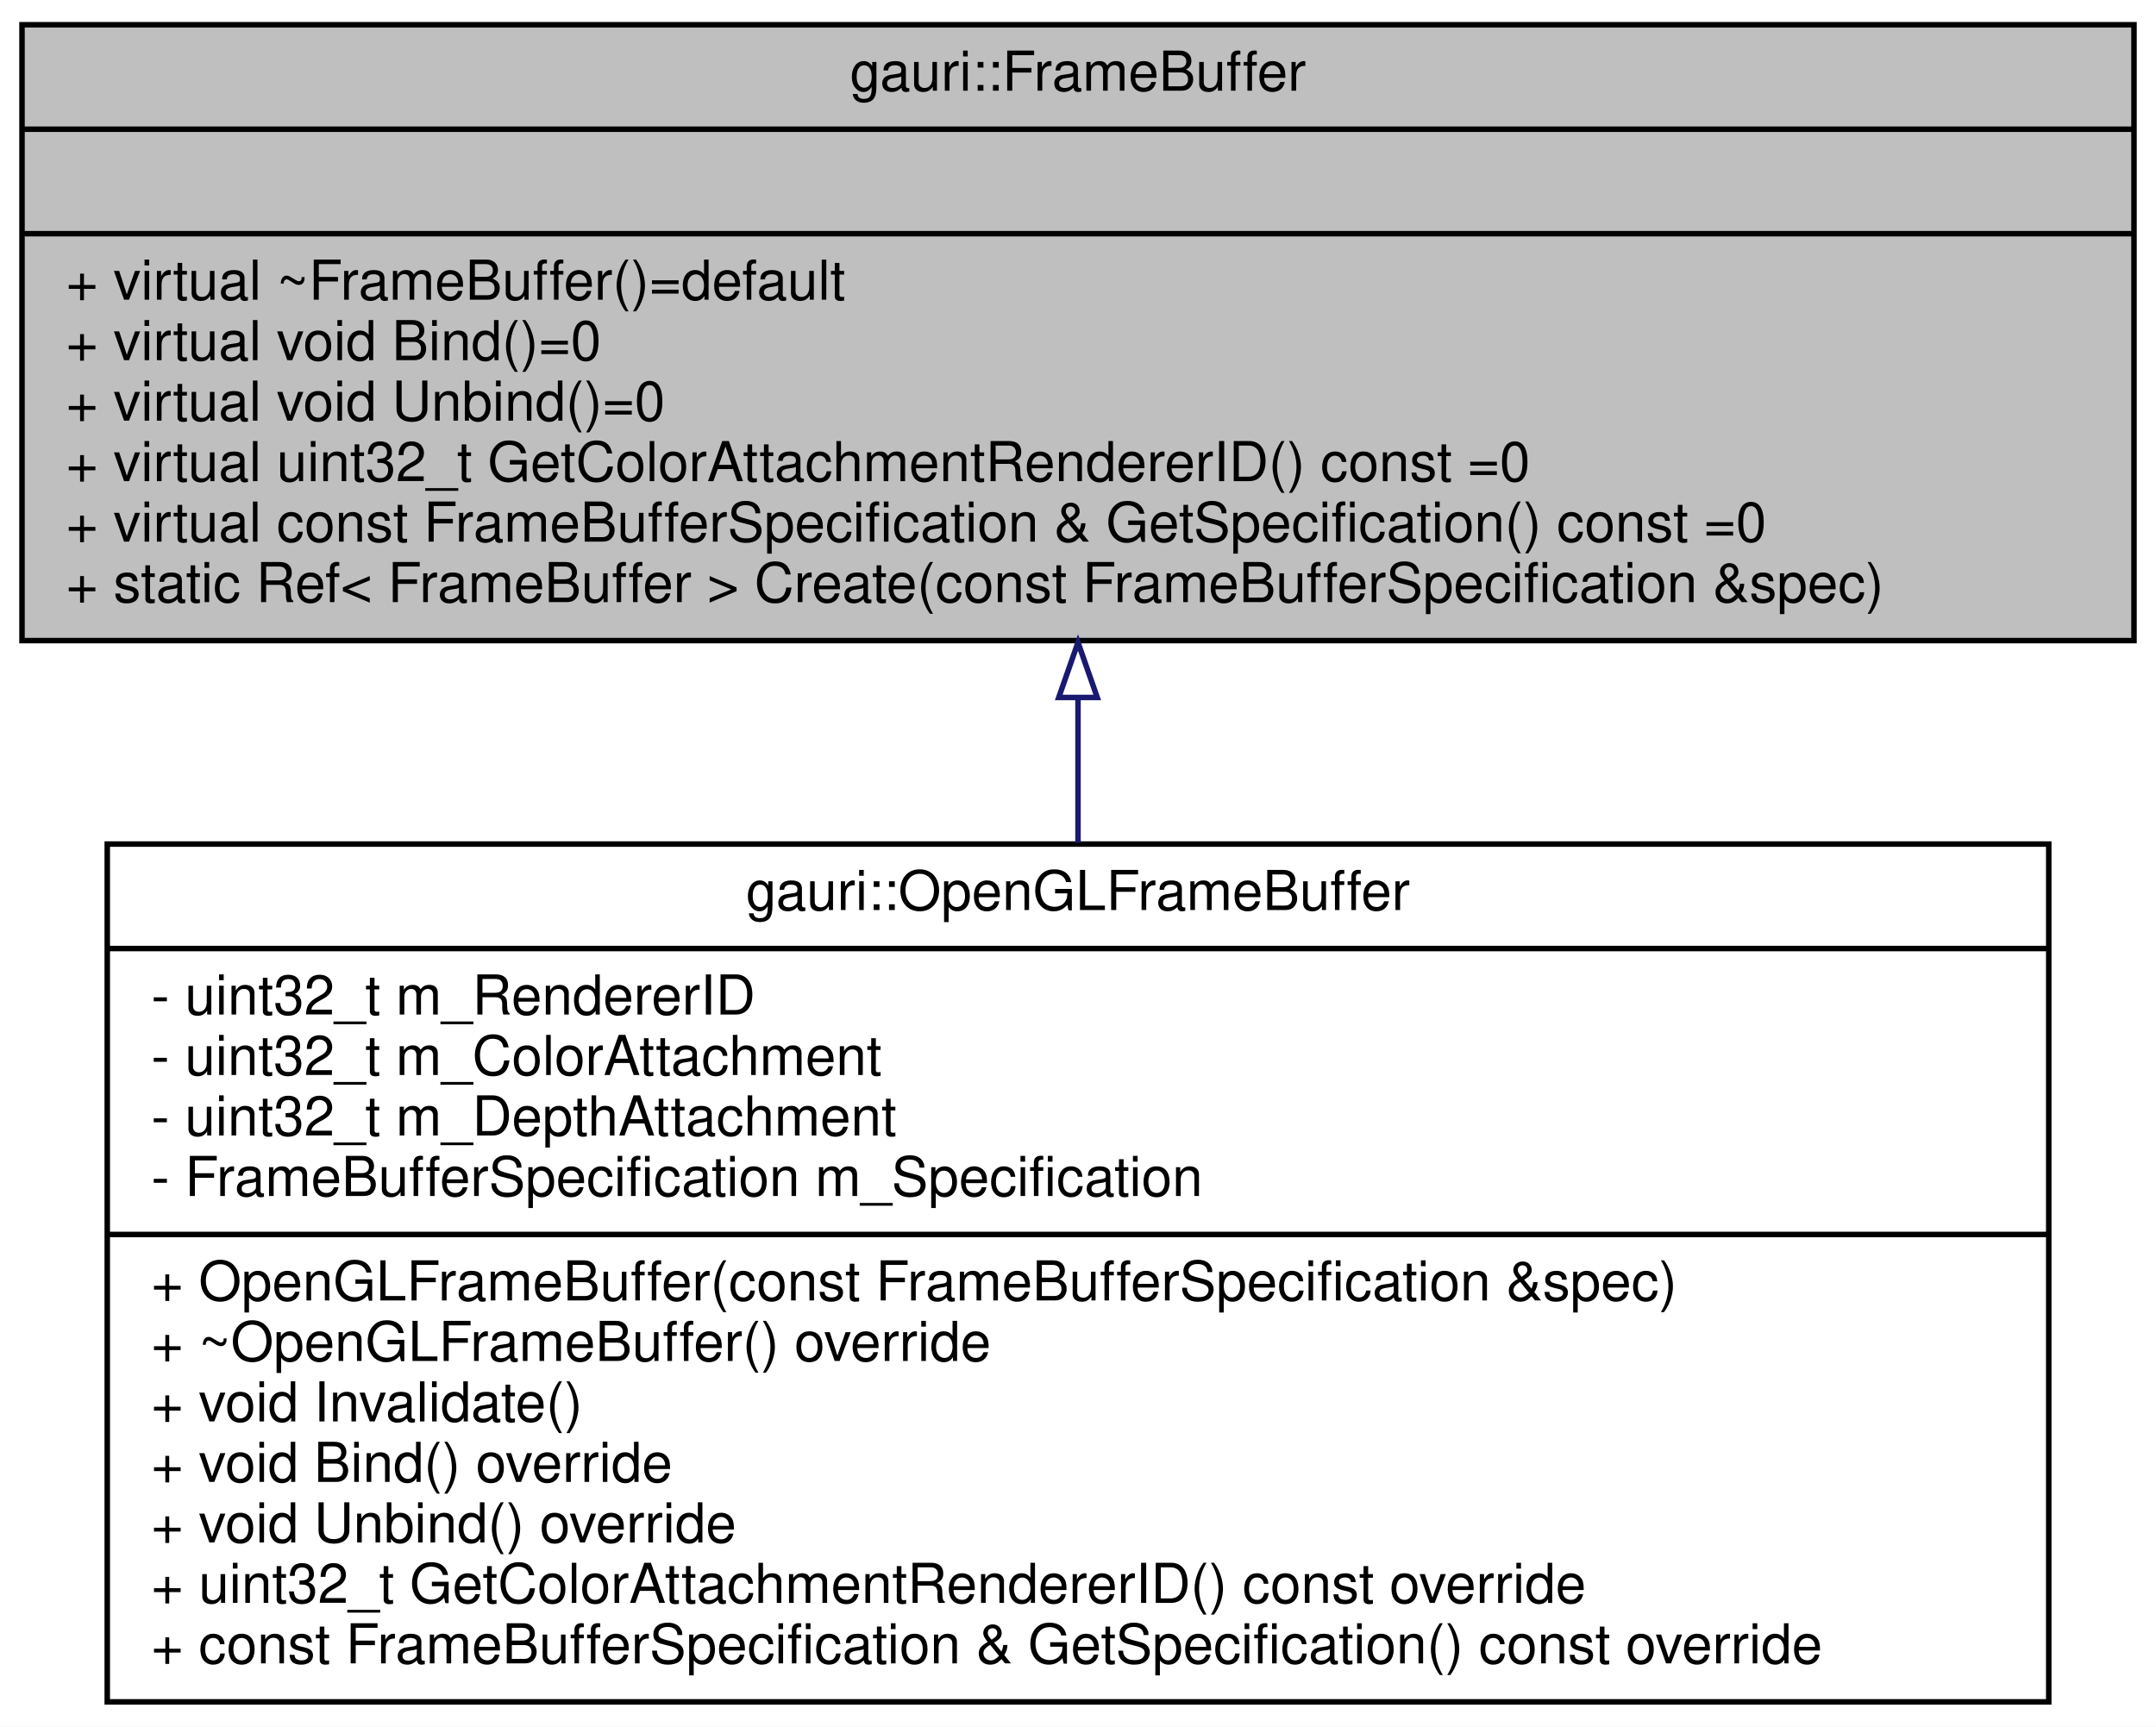
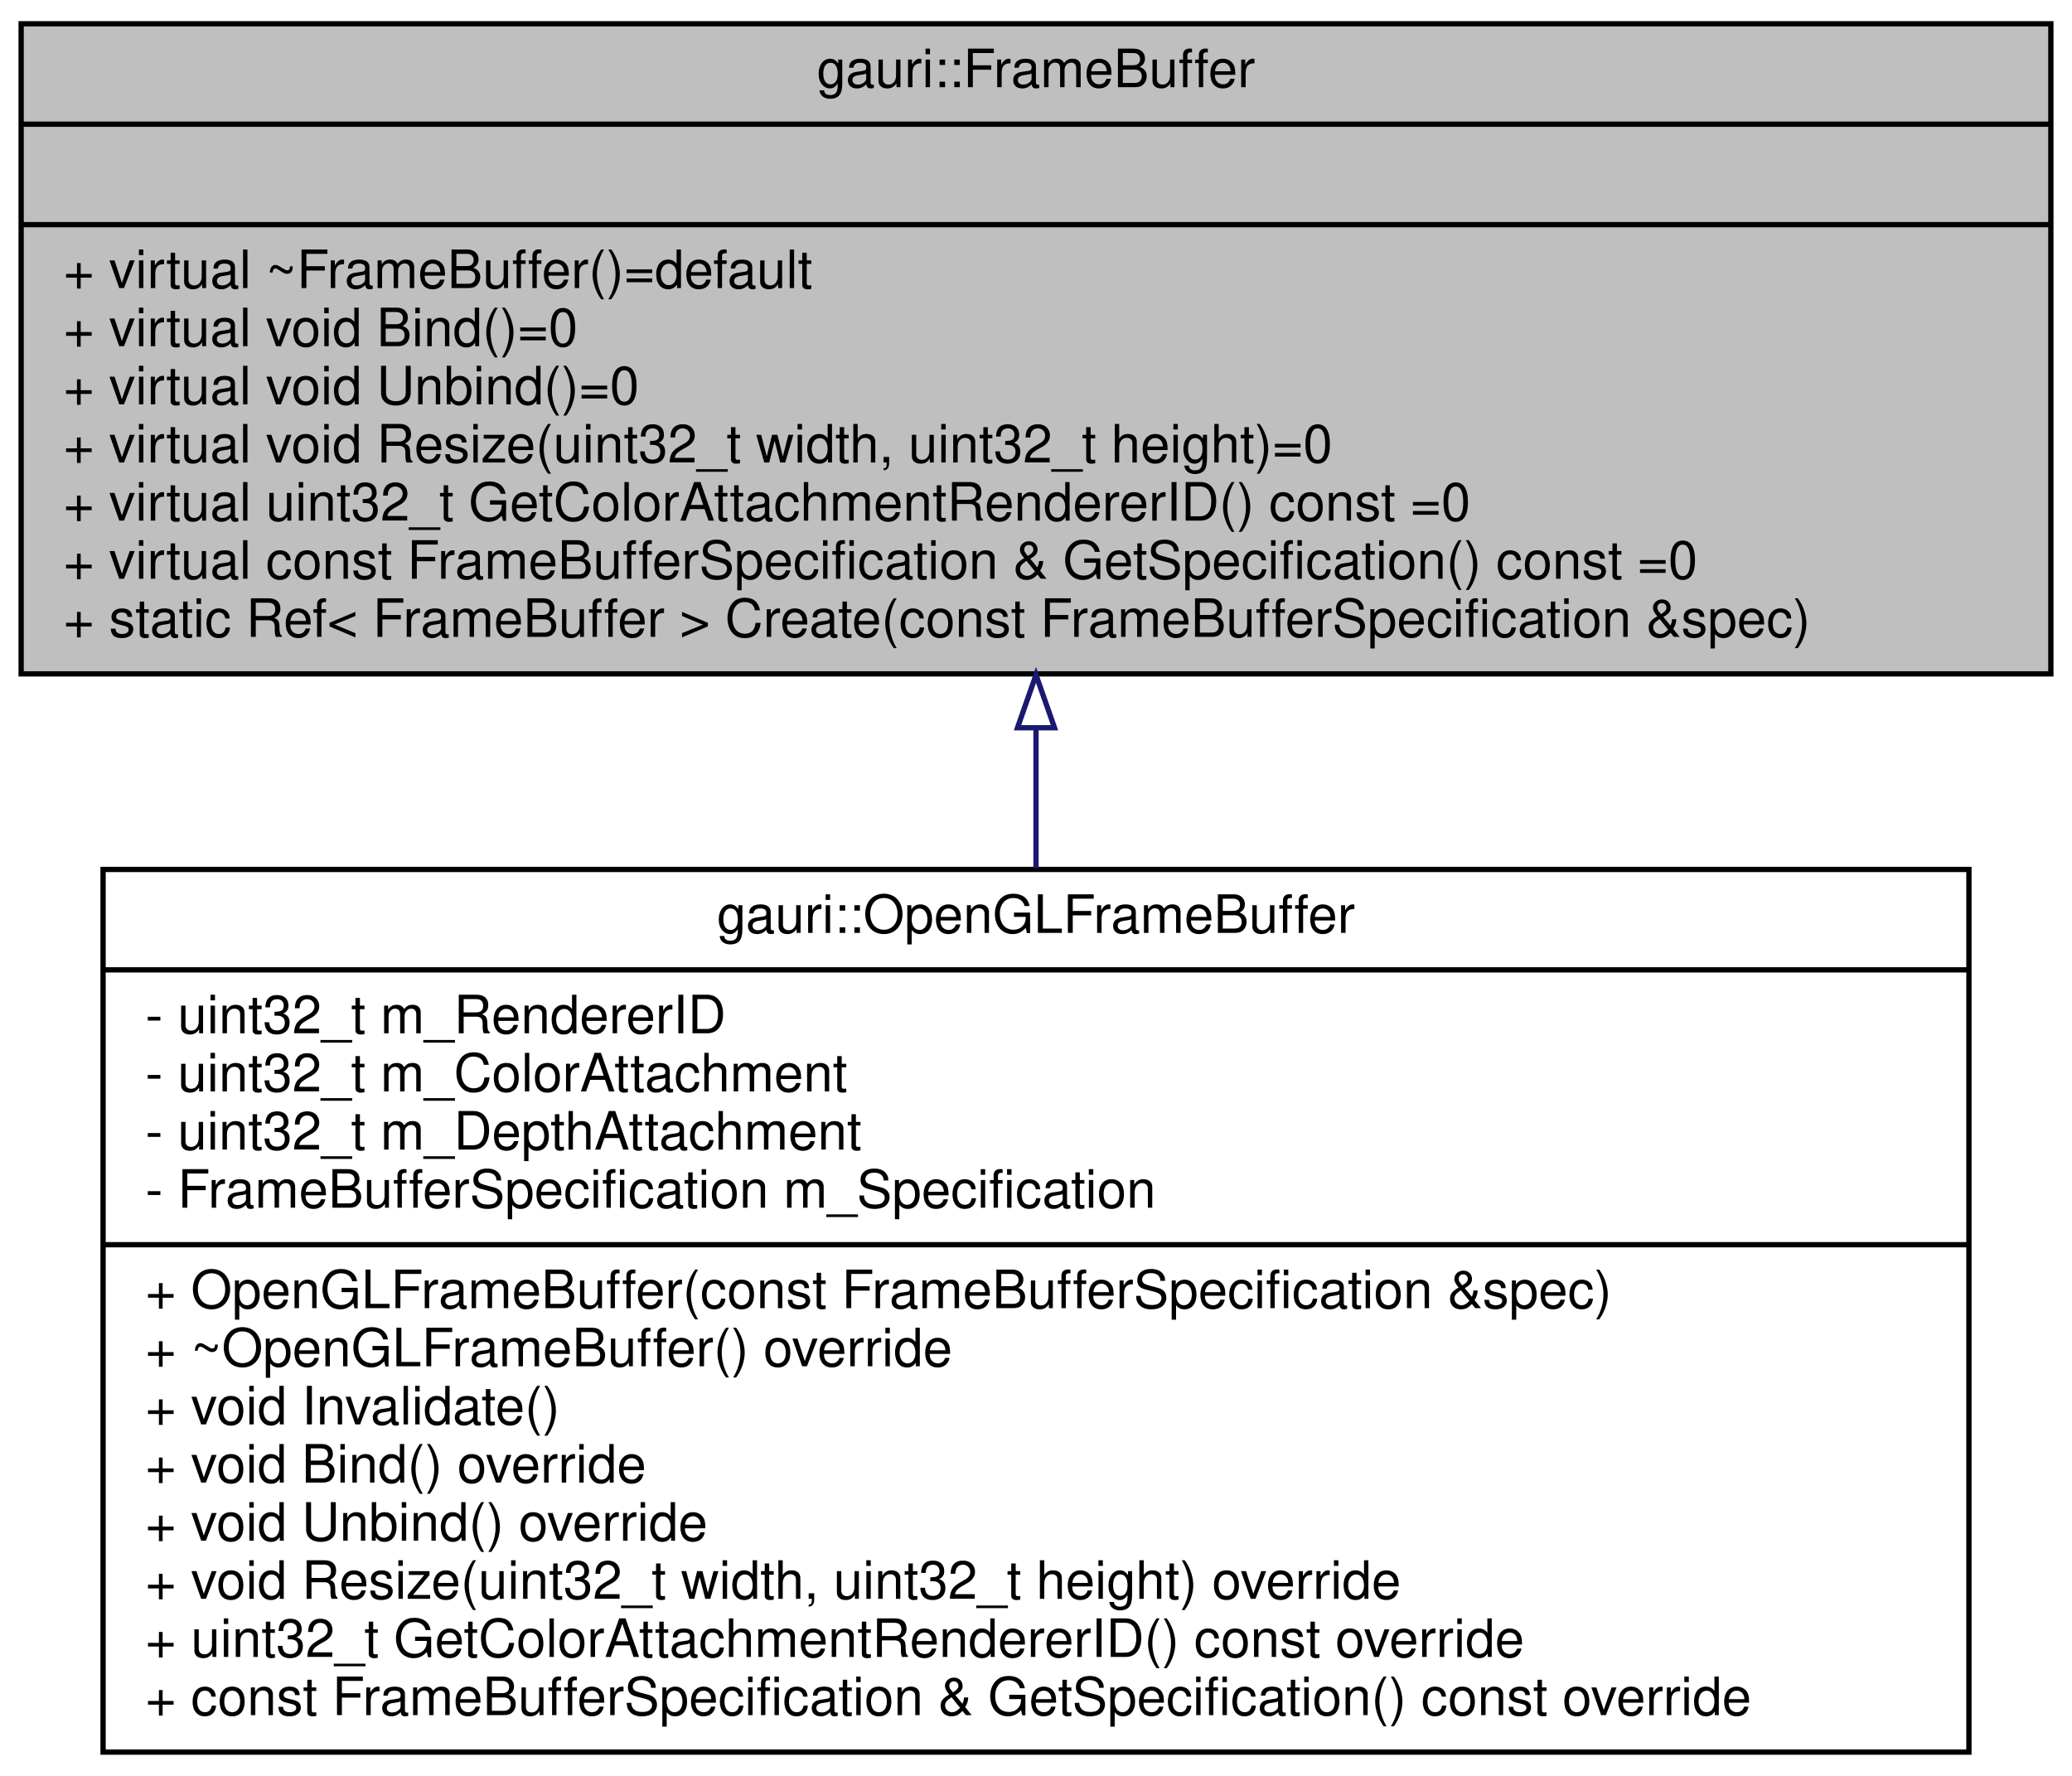
- <svg xmlns="http://www.w3.org/2000/svg" xmlns:xlink="http://www.w3.org/1999/xlink" width="392pt" height="314pt" viewBox="0.00 0.00 392.00 314.00">
-   <g id="graph0" class="graph" transform="scale(1 1) rotate(0) translate(4 310)">
-     <polygon fill="white" stroke="transparent" points="-4,4 -4,-310 388,-310 388,4 -4,4" />
+ <svg xmlns="http://www.w3.org/2000/svg" xmlns:xlink="http://www.w3.org/1999/xlink" width="392pt" height="336pt" viewBox="0.00 0.00 392.00 336.00">
+   <g id="graph0" class="graph" transform="scale(1 1) rotate(0) translate(4 332)">
+     <polygon fill="white" stroke="transparent" points="-4,4 -4,-332 388,-332 388,4 -4,4" />
    <g id="node1" class="node">
      <g id="a_node1">
        <a xlink:title=" ">
-           <polygon fill="#bfbfbf" stroke="black" points="0,-193.5 0,-305.5 384,-305.5 384,-193.5 0,-193.5" />
-           <text text-anchor="middle" x="192" y="-293.5" font-family="Helvetica,sans-Serif" font-size="10.00">gauri::FrameBuffer</text>
-           <polyline fill="none" stroke="black" points="0,-286.5 384,-286.5 " />
-           <text text-anchor="middle" x="192" y="-274.5" font-family="Helvetica,sans-Serif" font-size="10.00"> </text>
-           <polyline fill="none" stroke="black" points="0,-267.5 384,-267.5 " />
-           <text text-anchor="start" x="8" y="-255.5" font-family="Helvetica,sans-Serif" font-size="10.00">+ virtual ~FrameBuffer()=default</text>
-           <text text-anchor="start" x="8" y="-244.5" font-family="Helvetica,sans-Serif" font-size="10.00">+ virtual void Bind()=0</text>
-           <text text-anchor="start" x="8" y="-233.5" font-family="Helvetica,sans-Serif" font-size="10.00">+ virtual void Unbind()=0</text>
-           <text text-anchor="start" x="8" y="-222.5" font-family="Helvetica,sans-Serif" font-size="10.00">+ virtual uint32_t GetColorAttachmentRendererID() const =0</text>
-           <text text-anchor="start" x="8" y="-211.5" font-family="Helvetica,sans-Serif" font-size="10.00">+ virtual const FrameBufferSpecification &amp; GetSpecification() const =0</text>
-           <text text-anchor="start" x="8" y="-200.5" font-family="Helvetica,sans-Serif" font-size="10.00">+ static Ref&lt; FrameBuffer &gt; Create(const FrameBufferSpecification &amp;spec)</text>
+           <polygon fill="#bfbfbf" stroke="black" points="0,-204.5 0,-327.5 384,-327.5 384,-204.5 0,-204.5" />
+           <text text-anchor="middle" x="192" y="-315.5" font-family="Helvetica,sans-Serif" font-size="10.00">gauri::FrameBuffer</text>
+           <polyline fill="none" stroke="black" points="0,-308.5 384,-308.5 " />
+           <text text-anchor="middle" x="192" y="-296.5" font-family="Helvetica,sans-Serif" font-size="10.00"> </text>
+           <polyline fill="none" stroke="black" points="0,-289.5 384,-289.5 " />
+           <text text-anchor="start" x="8" y="-277.5" font-family="Helvetica,sans-Serif" font-size="10.00">+ virtual ~FrameBuffer()=default</text>
+           <text text-anchor="start" x="8" y="-266.5" font-family="Helvetica,sans-Serif" font-size="10.00">+ virtual void Bind()=0</text>
+           <text text-anchor="start" x="8" y="-255.5" font-family="Helvetica,sans-Serif" font-size="10.00">+ virtual void Unbind()=0</text>
+           <text text-anchor="start" x="8" y="-244.5" font-family="Helvetica,sans-Serif" font-size="10.00">+ virtual void Resize(uint32_t width, uint32_t height)=0</text>
+           <text text-anchor="start" x="8" y="-233.5" font-family="Helvetica,sans-Serif" font-size="10.00">+ virtual uint32_t GetColorAttachmentRendererID() const =0</text>
+           <text text-anchor="start" x="8" y="-222.5" font-family="Helvetica,sans-Serif" font-size="10.00">+ virtual const FrameBufferSpecification &amp; GetSpecification() const =0</text>
+           <text text-anchor="start" x="8" y="-211.5" font-family="Helvetica,sans-Serif" font-size="10.00">+ static Ref&lt; FrameBuffer &gt; Create(const FrameBufferSpecification &amp;spec)</text>
        </a>
      </g>
    </g>
    <g id="node2" class="node">
      <g id="a_node2">
        <a xlink:href="classgauri_1_1OpenGLFrameBuffer.html" target="_top" xlink:title=" ">
-           <polygon fill="white" stroke="black" points="15.5,-0.5 15.5,-156.5 368.5,-156.5 368.5,-0.5 15.5,-0.5" />
-           <text text-anchor="middle" x="192" y="-144.5" font-family="Helvetica,sans-Serif" font-size="10.00">gauri::OpenGLFrameBuffer</text>
-           <polyline fill="none" stroke="black" points="15.5,-137.5 368.5,-137.5 " />
-           <text text-anchor="start" x="23.5" y="-125.5" font-family="Helvetica,sans-Serif" font-size="10.00">- uint32_t m_RendererID</text>
-           <text text-anchor="start" x="23.5" y="-114.5" font-family="Helvetica,sans-Serif" font-size="10.00">- uint32_t m_ColorAttachment</text>
-           <text text-anchor="start" x="23.5" y="-103.5" font-family="Helvetica,sans-Serif" font-size="10.00">- uint32_t m_DepthAttachment</text>
-           <text text-anchor="start" x="23.5" y="-92.5" font-family="Helvetica,sans-Serif" font-size="10.00">- FrameBufferSpecification m_Specification</text>
-           <polyline fill="none" stroke="black" points="15.5,-85.5 368.5,-85.5 " />
-           <text text-anchor="start" x="23.5" y="-73.5" font-family="Helvetica,sans-Serif" font-size="10.00">+ OpenGLFrameBuffer(const FrameBufferSpecification &amp;spec)</text>
-           <text text-anchor="start" x="23.5" y="-62.5" font-family="Helvetica,sans-Serif" font-size="10.00">+ ~OpenGLFrameBuffer() override</text>
-           <text text-anchor="start" x="23.5" y="-51.5" font-family="Helvetica,sans-Serif" font-size="10.00">+ void Invalidate()</text>
-           <text text-anchor="start" x="23.5" y="-40.5" font-family="Helvetica,sans-Serif" font-size="10.00">+ void Bind() override</text>
-           <text text-anchor="start" x="23.5" y="-29.5" font-family="Helvetica,sans-Serif" font-size="10.00">+ void Unbind() override</text>
+           <polygon fill="white" stroke="black" points="15.5,-0.5 15.5,-167.5 368.5,-167.5 368.5,-0.5 15.5,-0.5" />
+           <text text-anchor="middle" x="192" y="-155.5" font-family="Helvetica,sans-Serif" font-size="10.00">gauri::OpenGLFrameBuffer</text>
+           <polyline fill="none" stroke="black" points="15.5,-148.5 368.5,-148.5 " />
+           <text text-anchor="start" x="23.5" y="-136.5" font-family="Helvetica,sans-Serif" font-size="10.00">- uint32_t m_RendererID</text>
+           <text text-anchor="start" x="23.5" y="-125.5" font-family="Helvetica,sans-Serif" font-size="10.00">- uint32_t m_ColorAttachment</text>
+           <text text-anchor="start" x="23.5" y="-114.5" font-family="Helvetica,sans-Serif" font-size="10.00">- uint32_t m_DepthAttachment</text>
+           <text text-anchor="start" x="23.5" y="-103.5" font-family="Helvetica,sans-Serif" font-size="10.00">- FrameBufferSpecification m_Specification</text>
+           <polyline fill="none" stroke="black" points="15.5,-96.5 368.5,-96.5 " />
+           <text text-anchor="start" x="23.5" y="-84.5" font-family="Helvetica,sans-Serif" font-size="10.00">+ OpenGLFrameBuffer(const FrameBufferSpecification &amp;spec)</text>
+           <text text-anchor="start" x="23.5" y="-73.5" font-family="Helvetica,sans-Serif" font-size="10.00">+ ~OpenGLFrameBuffer() override</text>
+           <text text-anchor="start" x="23.5" y="-62.5" font-family="Helvetica,sans-Serif" font-size="10.00">+ void Invalidate()</text>
+           <text text-anchor="start" x="23.5" y="-51.5" font-family="Helvetica,sans-Serif" font-size="10.00">+ void Bind() override</text>
+           <text text-anchor="start" x="23.5" y="-40.5" font-family="Helvetica,sans-Serif" font-size="10.00">+ void Unbind() override</text>
+           <text text-anchor="start" x="23.5" y="-29.5" font-family="Helvetica,sans-Serif" font-size="10.00">+ void Resize(uint32_t width, uint32_t height) override</text>
          <text text-anchor="start" x="23.5" y="-18.5" font-family="Helvetica,sans-Serif" font-size="10.00">+ uint32_t GetColorAttachmentRendererID() const override</text>
          <text text-anchor="start" x="23.5" y="-7.5" font-family="Helvetica,sans-Serif" font-size="10.00">+ const FrameBufferSpecification &amp; GetSpecification() const override</text>
        </a>
      </g>
    </g>
    <g id="edge1" class="edge">
-       <path fill="none" stroke="midnightblue" d="M192,-183.16C192,-174.51 192,-165.57 192,-156.74" />
-       <polygon fill="none" stroke="midnightblue" points="188.5,-183.16 192,-193.16 195.5,-183.16 188.5,-183.16" />
+       <path fill="none" stroke="midnightblue" d="M192,-194.25C192,-185.57 192,-176.63 192,-167.79" />
+       <polygon fill="none" stroke="midnightblue" points="188.5,-194.31 192,-204.31 195.5,-194.31 188.5,-194.31" />
    </g>
  </g>
</svg>
